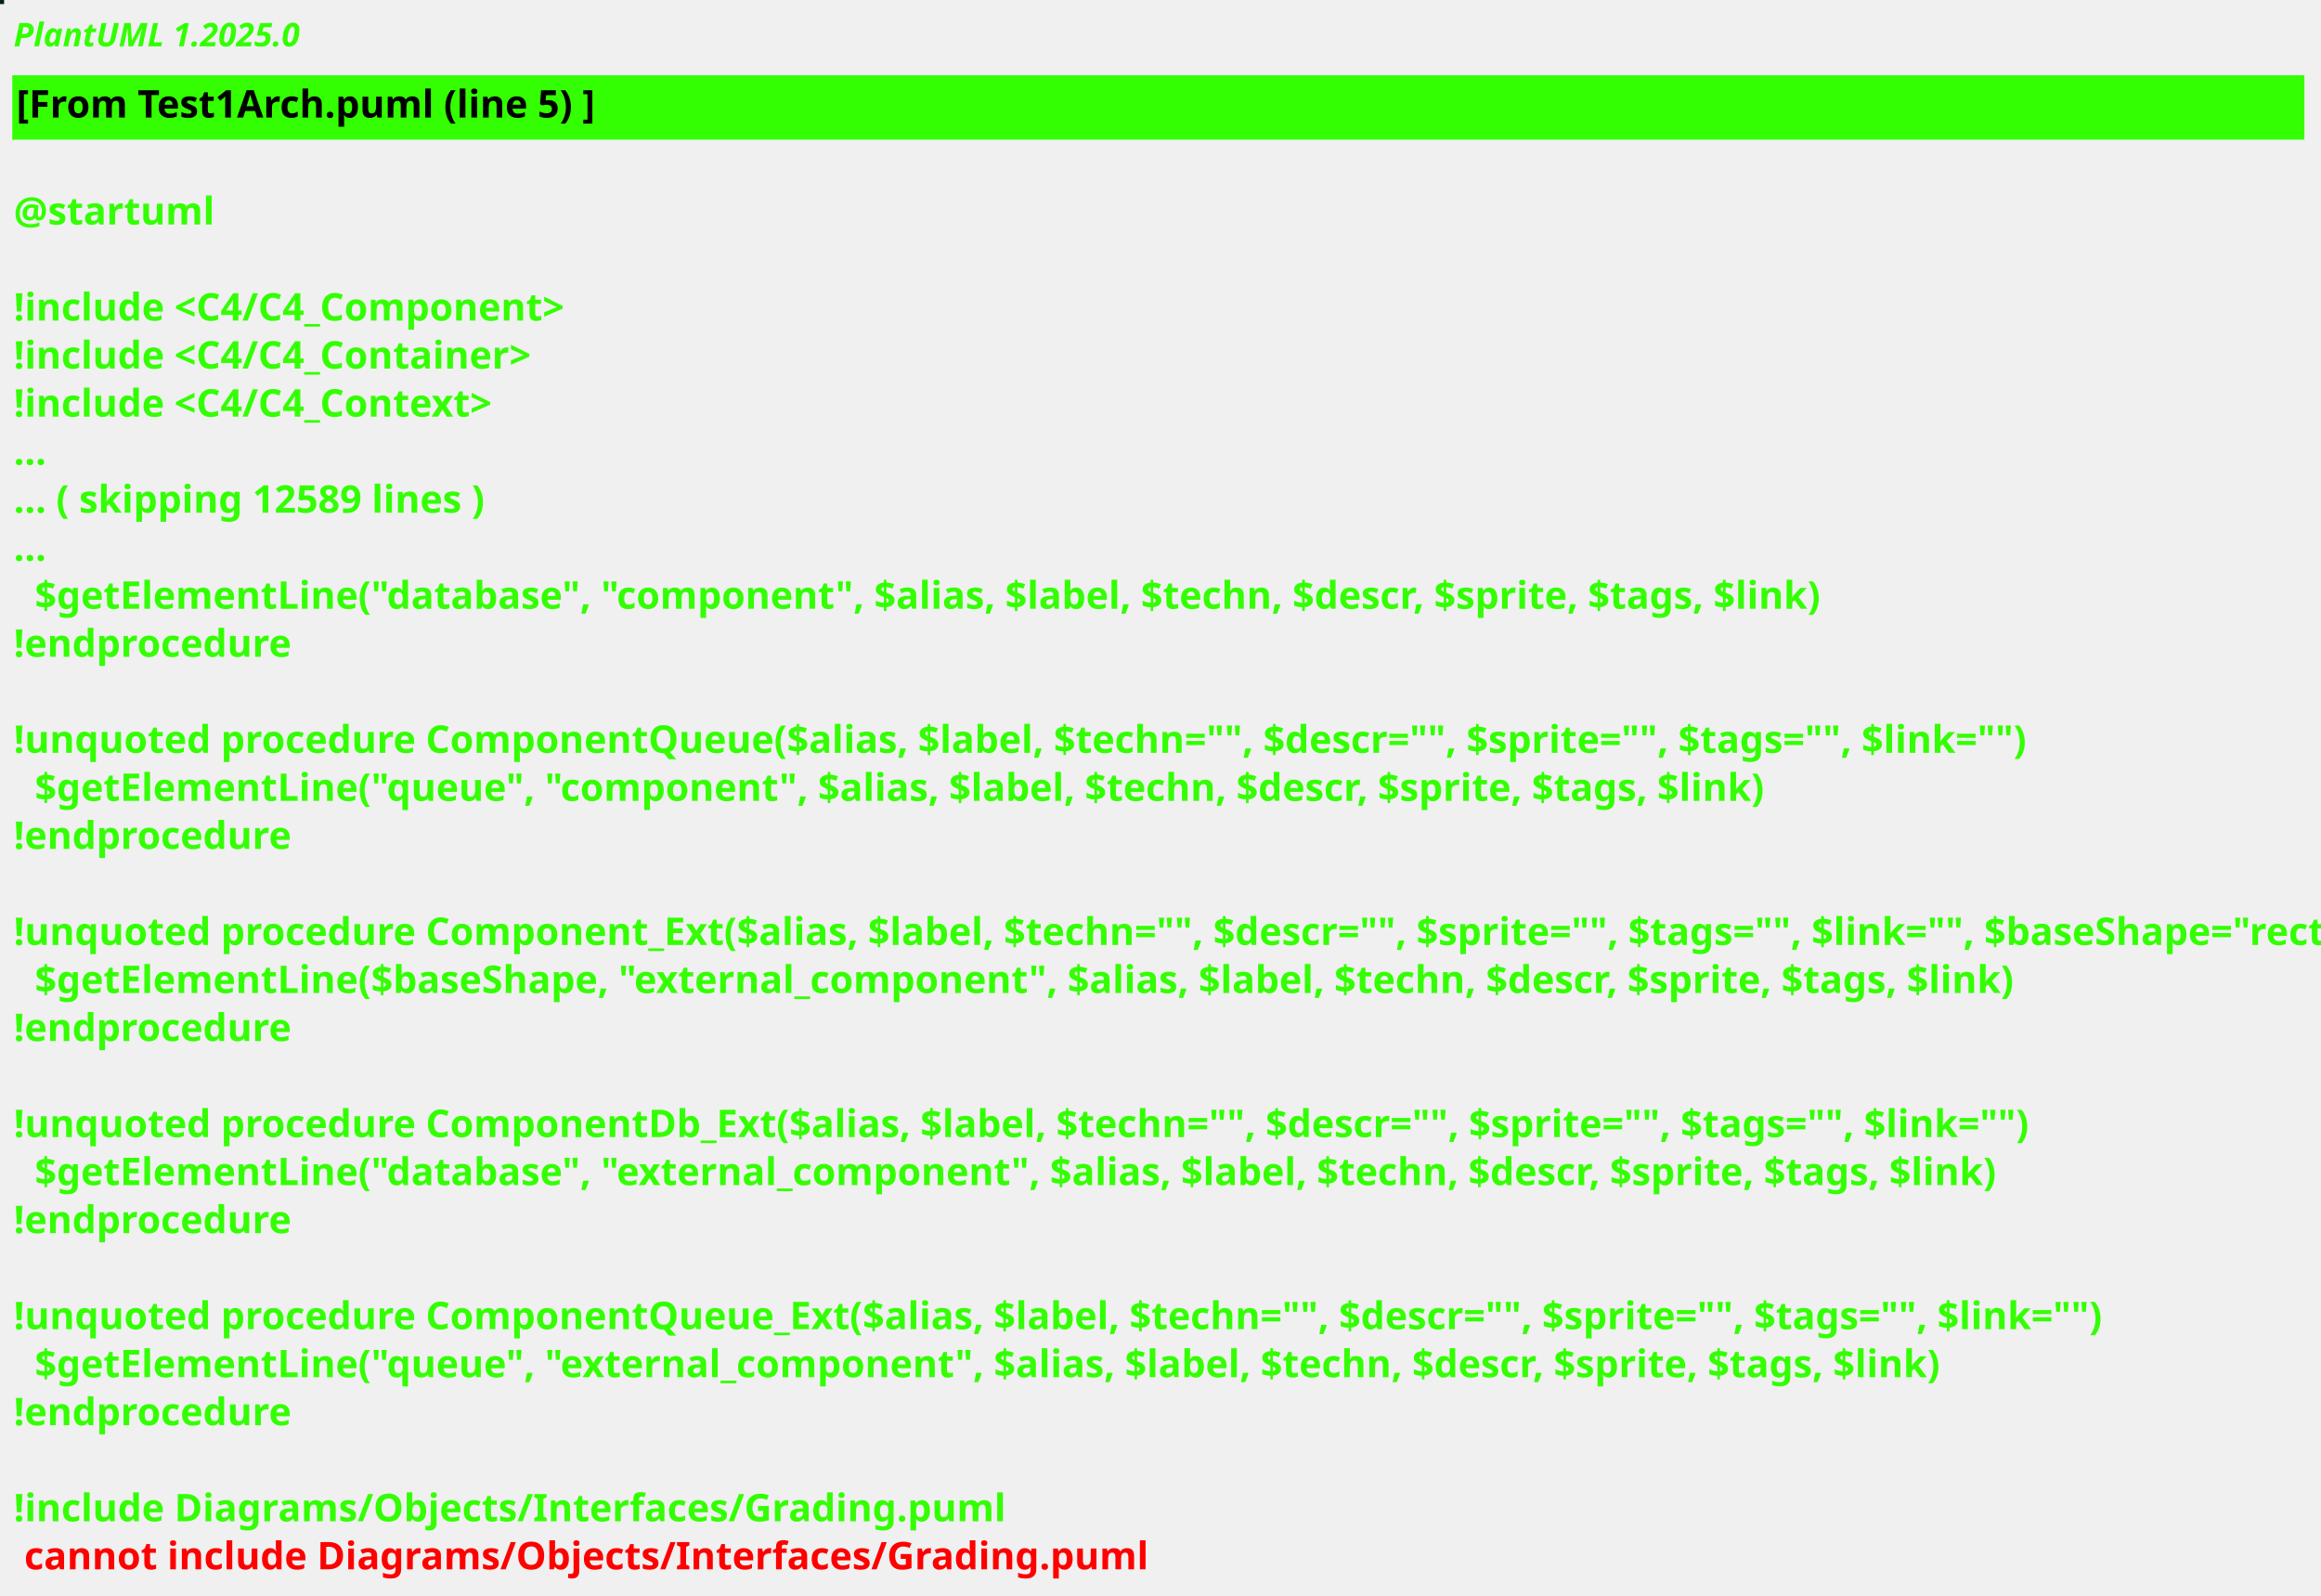
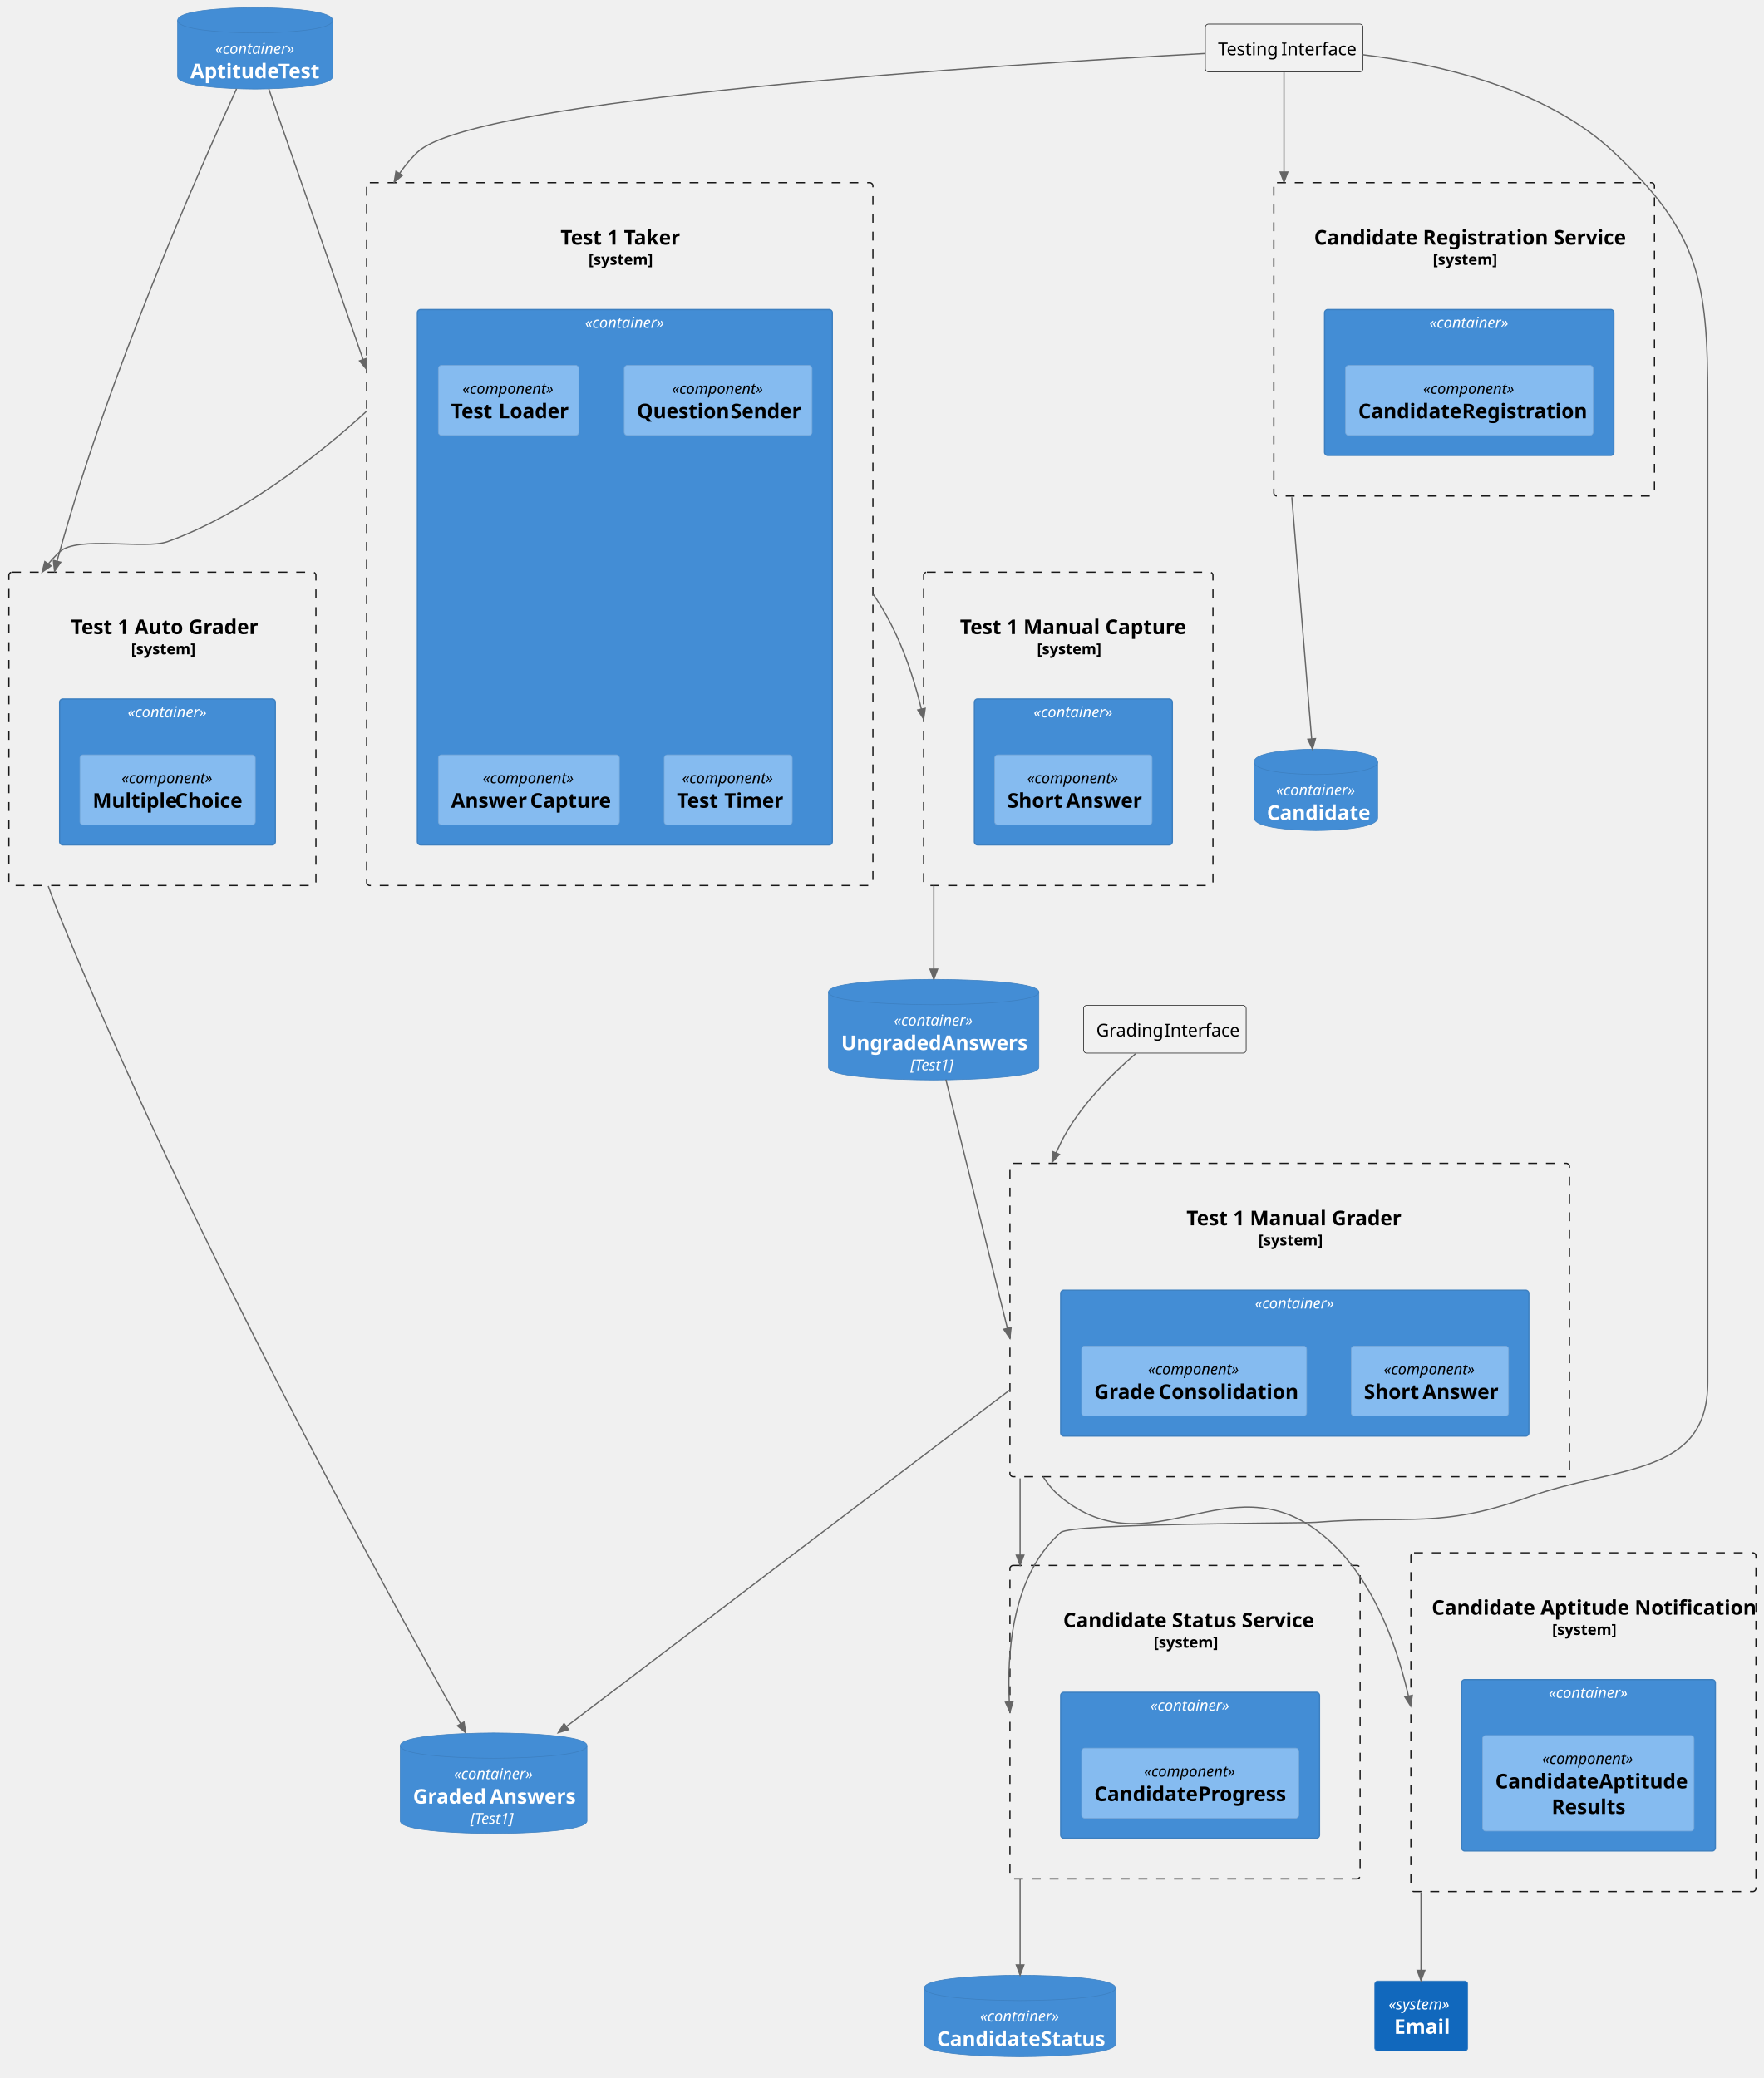
- <svg xmlns="http://www.w3.org/2000/svg" contentStyleType="text/css" height="585px" preserveAspectRatio="none" style="width:851px;height:585px;background:#000000;" version="1.1" viewBox="0 0 851 585" width="851px" zoomAndPan="magnify">
+ <svg xmlns="http://www.w3.org/2000/svg" contentStyleType="text/css" data-diagram-type="DESCRIPTION" height="1638px" preserveAspectRatio="none" style="width:1390px;height:1638px;background:#FFFFFF;" version="1.1" viewBox="0 0 1390 1638" width="1390px" zoomAndPan="magnify">
  <defs />
  <g>
-     <rect fill="#061E22" height="1" style="stroke:#061E22;stroke-width:1;" width="1" x="0" y="0" />
-     <text fill="#33FF02" font-family="sans-serif" font-size="12" font-style="italic" font-weight="bold" lengthAdjust="spacing" textLength="105.375" x="5" y="17">PlantUML 1.2025.0</text>
-     <rect fill="#33FF02" height="22.609" style="stroke:#33FF02;stroke-width:1;" width="839.405" x="5" y="28.094" />
-     <text fill="#000000" font-family="sans-serif" font-size="14" font-weight="bold" lengthAdjust="spacing" textLength="206.91" x="6" y="43.094">[From Test1Arch.puml (line 5) ]</text>
-     <text fill="#33FF02" font-family="sans-serif" font-size="14" font-weight="bold" lengthAdjust="spacing" textLength="3.89" x="5" y="64.703"> </text>
-     <text fill="#33FF02" font-family="sans-serif" font-size="14" font-weight="bold" lengthAdjust="spacing" textLength="68.886" x="5" y="82.312">@startuml</text>
-     <text fill="#33FF02" font-family="sans-serif" font-size="14" font-weight="bold" lengthAdjust="spacing" textLength="3.89" x="5" y="99.922"> </text>
-     <text fill="#33FF02" font-family="sans-serif" font-size="14" font-weight="bold" lengthAdjust="spacing" textLength="199.144" x="5" y="117.531">!include &lt;C4/C4_Component&gt;</text>
-     <text fill="#33FF02" font-family="sans-serif" font-size="14" font-weight="bold" lengthAdjust="spacing" textLength="186.717" x="5" y="135.141">!include &lt;C4/C4_Container&gt;</text>
-     <text fill="#33FF02" font-family="sans-serif" font-size="14" font-weight="bold" lengthAdjust="spacing" textLength="173.489" x="5" y="152.75">!include &lt;C4/C4_Context&gt;</text>
-     <text fill="#33FF02" font-family="sans-serif" font-size="14" font-weight="bold" lengthAdjust="spacing" textLength="11.669" x="5" y="170.359">...</text>
-     <text fill="#33FF02" font-family="sans-serif" font-size="14" font-weight="bold" lengthAdjust="spacing" textLength="168.834" x="5" y="187.969">... ( skipping 12589 lines )</text>
-     <text fill="#33FF02" font-family="sans-serif" font-size="14" font-weight="bold" lengthAdjust="spacing" textLength="11.669" x="5" y="205.578">...</text>
-     <text fill="#33FF02" font-family="sans-serif" font-size="14" font-weight="bold" lengthAdjust="spacing" textLength="629.542" x="12.779" y="223.188">$getElementLine("database", "component", $alias, $label, $techn, $descr, $sprite, $tags, $link)</text>
-     <text fill="#33FF02" font-family="sans-serif" font-size="14" font-weight="bold" lengthAdjust="spacing" textLength="98.014" x="5" y="240.797">!endprocedure</text>
-     <text fill="#33FF02" font-family="sans-serif" font-size="14" font-weight="bold" lengthAdjust="spacing" textLength="3.89" x="5" y="258.406"> </text>
-     <text fill="#33FF02" font-family="sans-serif" font-size="14" font-weight="bold" lengthAdjust="spacing" textLength="712.517" x="5" y="276.016">!unquoted procedure ComponentQueue($alias, $label, $techn="", $descr="", $sprite="", $tags="", $link="")</text>
-     <text fill="#33FF02" font-family="sans-serif" font-size="14" font-weight="bold" lengthAdjust="spacing" textLength="610.073" x="12.779" y="293.625">$getElementLine("queue", "component", $alias, $label, $techn, $descr, $sprite, $tags, $link)</text>
-     <text fill="#33FF02" font-family="sans-serif" font-size="14" font-weight="bold" lengthAdjust="spacing" textLength="98.014" x="5" y="311.234">!endprocedure</text>
-     <text fill="#33FF02" font-family="sans-serif" font-size="14" font-weight="bold" lengthAdjust="spacing" textLength="3.89" x="5" y="328.844"> </text>
-     <text fill="#33FF02" font-family="sans-serif" font-size="14" font-weight="bold" lengthAdjust="spacing" textLength="839.405" x="5" y="346.453">!unquoted procedure Component_Ext($alias, $label, $techn="", $descr="", $sprite="", $tags="", $link="", $baseShape="rect ...</text>
-     <text fill="#33FF02" font-family="sans-serif" font-size="14" font-weight="bold" lengthAdjust="spacing" textLength="698.763" x="12.779" y="364.062">$getElementLine($baseShape, "external_component", $alias, $label, $techn, $descr, $sprite, $tags, $link)</text>
-     <text fill="#33FF02" font-family="sans-serif" font-size="14" font-weight="bold" lengthAdjust="spacing" textLength="98.014" x="5" y="381.672">!endprocedure</text>
-     <text fill="#33FF02" font-family="sans-serif" font-size="14" font-weight="bold" lengthAdjust="spacing" textLength="3.89" x="5" y="399.281"> </text>
-     <text fill="#33FF02" font-family="sans-serif" font-size="14" font-weight="bold" lengthAdjust="spacing" textLength="717.186" x="5" y="416.891">!unquoted procedure ComponentDb_Ext($alias, $label, $techn="", $descr="", $sprite="", $tags="", $link="")</text>
-     <text fill="#33FF02" font-family="sans-serif" font-size="14" font-weight="bold" lengthAdjust="spacing" textLength="691.024" x="12.779" y="434.5">$getElementLine("database", "external_component", $alias, $label, $techn, $descr, $sprite, $tags, $link)</text>
-     <text fill="#33FF02" font-family="sans-serif" font-size="14" font-weight="bold" lengthAdjust="spacing" textLength="98.014" x="5" y="452.109">!endprocedure</text>
-     <text fill="#33FF02" font-family="sans-serif" font-size="14" font-weight="bold" lengthAdjust="spacing" textLength="3.89" x="5" y="469.719"> </text>
-     <text fill="#33FF02" font-family="sans-serif" font-size="14" font-weight="bold" lengthAdjust="spacing" textLength="742.089" x="5" y="487.328">!unquoted procedure ComponentQueue_Ext($alias, $label, $techn="", $descr="", $sprite="", $tags="", $link="")</text>
-     <text fill="#33FF02" font-family="sans-serif" font-size="14" font-weight="bold" lengthAdjust="spacing" textLength="671.556" x="12.779" y="504.938">$getElementLine("queue", "external_component", $alias, $label, $techn, $descr, $sprite, $tags, $link)</text>
-     <text fill="#33FF02" font-family="sans-serif" font-size="14" font-weight="bold" lengthAdjust="spacing" textLength="98.014" x="5" y="522.547">!endprocedure</text>
-     <text fill="#33FF02" font-family="sans-serif" font-size="14" font-weight="bold" lengthAdjust="spacing" textLength="3.89" x="5" y="540.156"> </text>
-     <text fill="#33FF02" font-family="sans-serif" font-size="14" font-weight="bold" lengthAdjust="spacing" text-decoration="wavy underline" textLength="341.53" x="5" y="557.766">!include Diagrams/Objects/Interfaces/Grading.puml</text>
-     <text fill="#FF0000" font-family="sans-serif" font-size="14" font-weight="bold" lengthAdjust="spacing" textLength="386.647" x="8.89" y="575.375">cannot include Diagrams/Objects/Interfaces/Grading.puml</text>
+     <g id="cluster_aptitudeTestTakerAlias">
+       <rect fill="transparent" height="554" rx="2.5" ry="2.5" style="stroke:#181818;stroke-width:1;stroke-dasharray:7.0,7.0;" width="399" x="289" y="144" />
+       <text fill="#000000" font-family="sans-serif" font-size="16" font-weight="bold" lengthAdjust="spacing" textLength="93.383" x="441.809" y="192.797">Test 1 Taker</text>
+       <text fill="#000000" font-family="sans-serif" font-size="12" font-weight="bold" lengthAdjust="spacing" textLength="49.353" x="463.823" y="208.769">[system]</text>
+     </g>
+     <g id="cluster_aptitudeTestTakerContainer">
+       <rect fill="#438DD5" height="422" rx="2.5" ry="2.5" style="stroke:#3C7FC0;stroke-width:1;" width="327" x="329" y="244" />
+       <text fill="#FFFFFF" font-family="sans-serif" font-size="12" font-style="italic" lengthAdjust="spacing" textLength="62.713" x="461.144" y="258.457">«container»</text>
+       <text fill="#FFFFFF" font-family="sans-serif" font-size="0" font-weight="bold" lengthAdjust="spacing" textLength="0" x="492.5" y="261.094">.</text>
+     </g>
+     <g id="cluster_aptitudeManualCaptureAlias">
+       <rect fill="transparent" height="247" rx="2.5" ry="2.5" style="stroke:#181818;stroke-width:1;stroke-dasharray:7.0,7.0;" width="228" x="728" y="451" />
+       <text fill="#000000" font-family="sans-serif" font-size="16" font-weight="bold" lengthAdjust="spacing" textLength="170.703" x="756.648" y="499.797">Test 1 Manual Capture</text>
+       <text fill="#000000" font-family="sans-serif" font-size="12" font-weight="bold" lengthAdjust="spacing" textLength="49.353" x="817.323" y="515.769">[system]</text>
+     </g>
+     <g id="cluster_manualCaptureContainer">
+       <rect fill="#438DD5" height="115" rx="2.5" ry="2.5" style="stroke:#3C7FC0;stroke-width:1;" width="156" x="768" y="551" />
+       <text fill="#FFFFFF" font-family="sans-serif" font-size="12" font-style="italic" lengthAdjust="spacing" textLength="62.713" x="814.644" y="565.457">«container»</text>
+       <text fill="#FFFFFF" font-family="sans-serif" font-size="0" font-weight="bold" lengthAdjust="spacing" textLength="0" x="846" y="568.094">.</text>
+     </g>
+     <g id="cluster_aptitudeAutoGraderlias">
+       <rect fill="transparent" height="247" rx="2.5" ry="2.5" style="stroke:#181818;stroke-width:1;stroke-dasharray:7.0,7.0;" width="242" x="7" y="451" />
+       <text fill="#000000" font-family="sans-serif" font-size="16" font-weight="bold" lengthAdjust="spacing" textLength="144.031" x="55.984" y="499.797">Test 1 Auto Grader</text>
+       <text fill="#000000" font-family="sans-serif" font-size="12" font-weight="bold" lengthAdjust="spacing" textLength="49.353" x="103.323" y="515.769">[system]</text>
+     </g>
+     <g id="cluster_autoGraderContainer">
+       <rect fill="#438DD5" height="115" rx="2.5" ry="2.5" style="stroke:#3C7FC0;stroke-width:1;" width="170" x="47" y="551" />
+       <text fill="#FFFFFF" font-family="sans-serif" font-size="12" font-style="italic" lengthAdjust="spacing" textLength="62.713" x="100.644" y="565.457">«container»</text>
+       <text fill="#FFFFFF" font-family="sans-serif" font-size="0" font-weight="bold" lengthAdjust="spacing" textLength="0" x="132" y="568.094">.</text>
+     </g>
+     <g id="cluster_registrationSystemAlias">
+       <rect fill="transparent" height="247" rx="2.5" ry="2.5" style="stroke:#181818;stroke-width:1;stroke-dasharray:7.0,7.0;" width="300" x="1004" y="144" />
+       <text fill="#000000" font-family="sans-serif" font-size="16" font-weight="bold" lengthAdjust="spacing" textLength="236.516" x="1035.742" y="192.797">Candidate Registration Service</text>
+       <text fill="#000000" font-family="sans-serif" font-size="12" font-weight="bold" lengthAdjust="spacing" textLength="49.353" x="1129.323" y="208.769">[system]</text>
+     </g>
+     <g id="cluster_registrationContainer">
+       <rect fill="#438DD5" height="115" rx="2.5" ry="2.5" style="stroke:#3C7FC0;stroke-width:1;" width="228" x="1044" y="244" />
+       <text fill="#FFFFFF" font-family="sans-serif" font-size="12" font-style="italic" lengthAdjust="spacing" textLength="62.713" x="1126.644" y="258.457">«container»</text>
+       <text fill="#FFFFFF" font-family="sans-serif" font-size="0" font-weight="bold" lengthAdjust="spacing" textLength="0" x="1158" y="261.094">.</text>
+     </g>
+     <g id="cluster_aptitudeManualGraderAlias">
+       <rect fill="transparent" height="247" rx="2.5" ry="2.5" style="stroke:#181818;stroke-width:1;stroke-dasharray:7.0,7.0;" width="441" x="796" y="917" />
+       <text fill="#000000" font-family="sans-serif" font-size="16" font-weight="bold" lengthAdjust="spacing" textLength="162.719" x="935.141" y="965.797">Test 1 Manual Grader</text>
+       <text fill="#000000" font-family="sans-serif" font-size="12" font-weight="bold" lengthAdjust="spacing" textLength="49.353" x="991.823" y="981.769">[system]</text>
+     </g>
+     <g id="cluster_manualGraderContainer">
+       <rect fill="#438DD5" height="115" rx="2.5" ry="2.5" style="stroke:#3C7FC0;stroke-width:1;" width="369" x="836" y="1017" />
+       <text fill="#FFFFFF" font-family="sans-serif" font-size="12" font-style="italic" lengthAdjust="spacing" textLength="62.713" x="989.144" y="1031.457">«container»</text>
+       <text fill="#FFFFFF" font-family="sans-serif" font-size="0" font-weight="bold" lengthAdjust="spacing" textLength="0" x="1020.5" y="1034.094">.</text>
+     </g>
+     <g id="cluster_candidateServiceAlias">
+       <rect fill="transparent" height="247" rx="2.5" ry="2.5" style="stroke:#181818;stroke-width:1;stroke-dasharray:7.0,7.0;" width="276" x="796" y="1234" />
+       <text fill="#000000" font-family="sans-serif" font-size="16" font-weight="bold" lengthAdjust="spacing" textLength="192.07" x="837.965" y="1282.797">Candidate Status Service</text>
+       <text fill="#000000" font-family="sans-serif" font-size="12" font-weight="bold" lengthAdjust="spacing" textLength="49.353" x="909.323" y="1298.77">[system]</text>
+     </g>
+     <g id="cluster_canidateServiceContainer">
+       <rect fill="#438DD5" height="115" rx="2.5" ry="2.5" style="stroke:#3C7FC0;stroke-width:1;" width="204" x="836" y="1334" />
+       <text fill="#FFFFFF" font-family="sans-serif" font-size="12" font-style="italic" lengthAdjust="spacing" textLength="62.713" x="906.644" y="1348.457">«container»</text>
+       <text fill="#FFFFFF" font-family="sans-serif" font-size="0" font-weight="bold" lengthAdjust="spacing" textLength="0" x="938" y="1351.094">.</text>
+     </g>
+     <g id="cluster_candidateAptitudeNotificationAlias">
+       <rect fill="transparent" height="267" rx="2.5" ry="2.5" style="stroke:#181818;stroke-width:1;stroke-dasharray:7.0,7.0;" width="272" x="1112" y="1224" />
+       <text fill="#000000" font-family="sans-serif" font-size="16" font-weight="bold" lengthAdjust="spacing" textLength="239.102" x="1128.449" y="1272.797">Candidate Aptitude Notification</text>
+       <text fill="#000000" font-family="sans-serif" font-size="12" font-weight="bold" lengthAdjust="spacing" textLength="49.353" x="1223.323" y="1288.77">[system]</text>
+     </g>
+     <g id="cluster_canidateAptitudeNotificationContainer">
+       <rect fill="#438DD5" height="135" rx="2.5" ry="2.5" style="stroke:#3C7FC0;stroke-width:1;" width="200" x="1152" y="1324" />
+       <text fill="#FFFFFF" font-family="sans-serif" font-size="12" font-style="italic" lengthAdjust="spacing" textLength="62.713" x="1220.644" y="1338.457">«container»</text>
+       <text fill="#FFFFFF" font-family="sans-serif" font-size="0" font-weight="bold" lengthAdjust="spacing" textLength="0" x="1252" y="1341.094">.</text>
+     </g>
+     <g id="elem_gradingInterfaceAlias">
+       <rect fill="#F1F1F1" height="37.609" rx="2.5" ry="2.5" style="stroke:#181818;stroke-width:0.5;" width="128.172" x="854" y="792.5" />
+       <text fill="#000000" font-family="sans-serif" font-size="14" lengthAdjust="spacing" textLength="49.807" x="864" y="817.033">Grading</text>
+       <text fill="#000000" font-family="sans-serif" font-size="14" lengthAdjust="spacing" textLength="3.89" x="913.807" y="817.033"> </text>
+       <text fill="#000000" font-family="sans-serif" font-size="14" lengthAdjust="spacing" textLength="54.476" x="917.696" y="817.033">Interface</text>
+     </g>
+     <g id="elem_testingInterfaceAlias">
+       <rect fill="#F1F1F1" height="37.609" rx="2.5" ry="2.5" style="stroke:#181818;stroke-width:0.5;" width="124.275" x="950" y="19" />
+       <text fill="#000000" font-family="sans-serif" font-size="14" lengthAdjust="spacing" textLength="45.91" x="960" y="43.533">Testing</text>
+       <text fill="#000000" font-family="sans-serif" font-size="14" lengthAdjust="spacing" textLength="3.89" x="1005.91" y="43.533"> </text>
+       <text fill="#000000" font-family="sans-serif" font-size="14" lengthAdjust="spacing" textLength="54.476" x="1009.8" y="43.533">Interface</text>
+     </g>
+     <g id="elem_testLoaderComponentAlias">
+       <rect fill="#85BBF0" height="55.219" rx="2.5" ry="2.5" style="stroke:#78A8D8;stroke-width:0.5;" width="110.688" x="345.5" y="288" />
+       <text fill="#000000" font-family="sans-serif" font-size="12" font-style="italic" lengthAdjust="spacing" textLength="72.721" x="364.483" y="310.457">«component»</text>
+       <text fill="#000000" font-family="sans-serif" font-size="16" font-weight="bold" lengthAdjust="spacing" textLength="32.898" x="355.5" y="329.703">Test</text>
+       <text fill="#000000" font-family="sans-serif" font-size="16" font-weight="bold" lengthAdjust="spacing" textLength="4.445" x="388.398" y="329.703"> </text>
+       <text fill="#000000" font-family="sans-serif" font-size="16" font-weight="bold" lengthAdjust="spacing" textLength="53.344" x="392.844" y="329.703">Loader</text>
+     </g>
+     <g id="elem_questionSenderComponentAlias">
+       <rect fill="#85BBF0" height="55.219" rx="2.5" ry="2.5" style="stroke:#78A8D8;stroke-width:0.5;" width="148.023" x="492" y="288" />
+       <text fill="#000000" font-family="sans-serif" font-size="12" font-style="italic" lengthAdjust="spacing" textLength="72.721" x="529.651" y="310.457">«component»</text>
+       <text fill="#000000" font-family="sans-serif" font-size="16" font-weight="bold" lengthAdjust="spacing" textLength="69.336" x="502" y="329.703">Question</text>
+       <text fill="#000000" font-family="sans-serif" font-size="16" font-weight="bold" lengthAdjust="spacing" textLength="4.445" x="571.336" y="329.703"> </text>
+       <text fill="#000000" font-family="sans-serif" font-size="16" font-weight="bold" lengthAdjust="spacing" textLength="54.242" x="575.781" y="329.703">Sender</text>
+     </g>
+     <g id="elem_answerCaptureComponentAlias">
+       <rect fill="#85BBF0" height="55.219" rx="2.5" ry="2.5" style="stroke:#78A8D8;stroke-width:0.5;" width="142.695" x="345.5" y="595" />
+       <text fill="#000000" font-family="sans-serif" font-size="12" font-style="italic" lengthAdjust="spacing" textLength="72.721" x="380.487" y="617.457">«component»</text>
+       <text fill="#000000" font-family="sans-serif" font-size="16" font-weight="bold" lengthAdjust="spacing" textLength="57.797" x="355.5" y="636.703">Answer</text>
+       <text fill="#000000" font-family="sans-serif" font-size="16" font-weight="bold" lengthAdjust="spacing" textLength="4.445" x="413.297" y="636.703"> </text>
+       <text fill="#000000" font-family="sans-serif" font-size="16" font-weight="bold" lengthAdjust="spacing" textLength="60.453" x="417.742" y="636.703">Capture</text>
+     </g>
+     <g id="elem_testTimerComponentAlias">
+       <rect fill="#85BBF0" height="55.219" rx="2.5" ry="2.5" style="stroke:#78A8D8;stroke-width:0.5;" width="100.914" x="523.5" y="595" />
+       <text fill="#000000" font-family="sans-serif" font-size="12" font-style="italic" lengthAdjust="spacing" textLength="72.721" x="537.597" y="617.457">«component»</text>
+       <text fill="#000000" font-family="sans-serif" font-size="16" font-weight="bold" lengthAdjust="spacing" textLength="32.898" x="533.5" y="636.703">Test</text>
+       <text fill="#000000" font-family="sans-serif" font-size="16" font-weight="bold" lengthAdjust="spacing" textLength="4.445" x="566.398" y="636.703"> </text>
+       <text fill="#000000" font-family="sans-serif" font-size="16" font-weight="bold" lengthAdjust="spacing" textLength="43.57" x="570.844" y="636.703">Timer</text>
+     </g>
+     <g id="elem_shortAnswerComponentAlias">
+       <rect fill="#85BBF0" height="55.219" rx="2.5" ry="2.5" style="stroke:#78A8D8;stroke-width:0.5;" width="124.016" x="784" y="595" />
+       <text fill="#000000" font-family="sans-serif" font-size="12" font-style="italic" lengthAdjust="spacing" textLength="72.721" x="809.648" y="617.457">«component»</text>
+       <text fill="#000000" font-family="sans-serif" font-size="16" font-weight="bold" lengthAdjust="spacing" textLength="41.773" x="794" y="636.703">Short</text>
+       <text fill="#000000" font-family="sans-serif" font-size="16" font-weight="bold" lengthAdjust="spacing" textLength="4.445" x="835.773" y="636.703"> </text>
+       <text fill="#000000" font-family="sans-serif" font-size="16" font-weight="bold" lengthAdjust="spacing" textLength="57.797" x="840.219" y="636.703">Answer</text>
+     </g>
+     <g id="elem_multipleChoiceAnswerComponentAlias">
+       <rect fill="#85BBF0" height="55.219" rx="2.5" ry="2.5" style="stroke:#78A8D8;stroke-width:0.5;" width="138.227" x="63" y="595" />
+       <text fill="#000000" font-family="sans-serif" font-size="12" font-style="italic" lengthAdjust="spacing" textLength="72.721" x="95.753" y="617.457">«component»</text>
+       <text fill="#000000" font-family="sans-serif" font-size="16" font-weight="bold" lengthAdjust="spacing" textLength="60.438" x="73" y="636.703">Multiple</text>
+       <text fill="#000000" font-family="sans-serif" font-size="16" font-weight="bold" lengthAdjust="spacing" textLength="4.445" x="133.438" y="636.703"> </text>
+       <text fill="#000000" font-family="sans-serif" font-size="16" font-weight="bold" lengthAdjust="spacing" textLength="53.344" x="137.883" y="636.703">Choice</text>
+     </g>
+     <g id="elem_registrationComponentAlias">
+       <rect fill="#85BBF0" height="55.219" rx="2.5" ry="2.5" style="stroke:#78A8D8;stroke-width:0.5;" width="195.133" x="1060.5" y="288" />
+       <text fill="#000000" font-family="sans-serif" font-size="12" font-style="italic" lengthAdjust="spacing" textLength="72.721" x="1121.706" y="310.457">«component»</text>
+       <text fill="#000000" font-family="sans-serif" font-size="16" font-weight="bold" lengthAdjust="spacing" textLength="77.344" x="1070.5" y="329.703">Candidate</text>
+       <text fill="#000000" font-family="sans-serif" font-size="16" font-weight="bold" lengthAdjust="spacing" textLength="4.445" x="1147.844" y="329.703"> </text>
+       <text fill="#000000" font-family="sans-serif" font-size="16" font-weight="bold" lengthAdjust="spacing" textLength="93.344" x="1152.289" y="329.703">Registration</text>
+     </g>
+     <g id="elem_shortAnswerGraderComponentAlias">
+       <rect fill="#85BBF0" height="55.219" rx="2.5" ry="2.5" style="stroke:#78A8D8;stroke-width:0.5;" width="124.016" x="1065" y="1061" />
+       <text fill="#000000" font-family="sans-serif" font-size="12" font-style="italic" lengthAdjust="spacing" textLength="72.721" x="1090.648" y="1083.457">«component»</text>
+       <text fill="#000000" font-family="sans-serif" font-size="16" font-weight="bold" lengthAdjust="spacing" textLength="41.773" x="1075" y="1102.703">Short</text>
+       <text fill="#000000" font-family="sans-serif" font-size="16" font-weight="bold" lengthAdjust="spacing" textLength="4.445" x="1116.773" y="1102.703"> </text>
+       <text fill="#000000" font-family="sans-serif" font-size="16" font-weight="bold" lengthAdjust="spacing" textLength="57.797" x="1121.219" y="1102.703">Answer</text>
+     </g>
+     <g id="elem_gradeConsolidationComponentAlias">
+       <rect fill="#85BBF0" height="55.219" rx="2.5" ry="2.5" style="stroke:#78A8D8;stroke-width:0.5;" width="177.344" x="852.5" y="1061" />
+       <text fill="#000000" font-family="sans-serif" font-size="12" font-style="italic" lengthAdjust="spacing" textLength="72.721" x="904.812" y="1083.457">«component»</text>
+       <text fill="#000000" font-family="sans-serif" font-size="16" font-weight="bold" lengthAdjust="spacing" textLength="46.242" x="862.5" y="1102.703">Grade</text>
+       <text fill="#000000" font-family="sans-serif" font-size="16" font-weight="bold" lengthAdjust="spacing" textLength="4.445" x="908.742" y="1102.703"> </text>
+       <text fill="#000000" font-family="sans-serif" font-size="16" font-weight="bold" lengthAdjust="spacing" textLength="106.656" x="913.188" y="1102.703">Consolidation</text>
+     </g>
+     <g id="elem_candidateComponentAlias">
+       <rect fill="#85BBF0" height="55.219" rx="2.5" ry="2.5" style="stroke:#78A8D8;stroke-width:0.5;" width="171.156" x="852.5" y="1378" />
+       <text fill="#000000" font-family="sans-serif" font-size="12" font-style="italic" lengthAdjust="spacing" textLength="72.721" x="901.718" y="1400.457">«component»</text>
+       <text fill="#000000" font-family="sans-serif" font-size="16" font-weight="bold" lengthAdjust="spacing" textLength="77.344" x="862.5" y="1419.703">Candidate</text>
+       <text fill="#000000" font-family="sans-serif" font-size="16" font-weight="bold" lengthAdjust="spacing" textLength="4.445" x="939.844" y="1419.703"> </text>
+       <text fill="#000000" font-family="sans-serif" font-size="16" font-weight="bold" lengthAdjust="spacing" textLength="69.367" x="944.289" y="1419.703">Progress</text>
+     </g>
+     <g id="elem_candidateAptitudeResultsComponentAlias">
+       <rect fill="#85BBF0" height="75.344" rx="2.5" ry="2.5" style="stroke:#78A8D8;stroke-width:0.5;" width="166.664" x="1168.5" y="1368" />
+       <text fill="#000000" font-family="sans-serif" font-size="12" font-style="italic" lengthAdjust="spacing" textLength="72.721" x="1215.472" y="1390.457">«component»</text>
+       <text fill="#000000" font-family="sans-serif" font-size="16" font-weight="bold" lengthAdjust="spacing" textLength="77.344" x="1178.5" y="1409.703">Candidate</text>
+       <text fill="#000000" font-family="sans-serif" font-size="16" font-weight="bold" lengthAdjust="spacing" textLength="4.445" x="1255.844" y="1409.703"> </text>
+       <text fill="#000000" font-family="sans-serif" font-size="16" font-weight="bold" lengthAdjust="spacing" textLength="64.875" x="1260.289" y="1409.703">Aptitude</text>
+       <text fill="#000000" font-family="sans-serif" font-size="16" font-weight="bold" lengthAdjust="spacing" textLength="57.797" x="1222.934" y="1429.828">Results</text>
+     </g>
+     <g id="elem_emailAlias">
+       <rect fill="#1168BD" height="55.219" rx="2.5" ry="2.5" style="stroke:#3C7FC0;stroke-width:0.5;" width="73.352" x="1083.5" y="1561.5" />
+       <text fill="#FFFFFF" font-family="sans-serif" font-size="12" font-style="italic" lengthAdjust="spacing" textLength="51.352" x="1094.5" y="1583.957">«system»</text>
+       <text fill="#FFFFFF" font-family="sans-serif" font-size="16" font-weight="bold" lengthAdjust="spacing" textLength="42.688" x="1098.832" y="1603.203">Email</text>
+     </g>
+     <g id="elem_candidateDBAlias">
+       <path d="M988.5,600.5 C988.5,590.5 1037.172,590.5 1037.172,590.5 C1037.172,590.5 1085.844,590.5 1085.844,600.5 L1085.844,644.719 C1085.844,654.719 1037.172,654.719 1037.172,654.719 C1037.172,654.719 988.5,654.719 988.5,644.719 L988.5,600.5 " fill="#438DD5" style="stroke:#3C7FC0;stroke-width:0.5;" />
+       <path d="M988.5,600.5 C988.5,610.5 1037.172,610.5 1037.172,610.5 C1037.172,610.5 1085.844,610.5 1085.844,600.5 " fill="transparent" style="stroke:#3C7FC0;stroke-width:0.5;" />
+       <text fill="#FFFFFF" font-family="sans-serif" font-size="12" font-style="italic" lengthAdjust="spacing" textLength="62.713" x="1005.815" y="626.957">«container»</text>
+       <text fill="#FFFFFF" font-family="sans-serif" font-size="16" font-weight="bold" lengthAdjust="spacing" textLength="77.344" x="998.5" y="646.203">Candidate</text>
+     </g>
+     <g id="elem_candidateStatusDBAlias">
+       <path d="M728.5,1567 C728.5,1557 803.844,1557 803.844,1557 C803.844,1557 879.188,1557 879.188,1567 L879.188,1611.219 C879.188,1621.219 803.844,1621.219 803.844,1621.219 C803.844,1621.219 728.5,1621.219 728.5,1611.219 L728.5,1567 " fill="#438DD5" style="stroke:#3C7FC0;stroke-width:0.5;" />
+       <path d="M728.5,1567 C728.5,1577 803.844,1577 803.844,1577 C803.844,1577 879.188,1577 879.188,1567 " fill="transparent" style="stroke:#3C7FC0;stroke-width:0.5;" />
+       <text fill="#FFFFFF" font-family="sans-serif" font-size="12" font-style="italic" lengthAdjust="spacing" textLength="62.713" x="772.487" y="1593.457">«container»</text>
+       <text fill="#FFFFFF" font-family="sans-serif" font-size="16" font-weight="bold" lengthAdjust="spacing" textLength="77.344" x="738.5" y="1612.703">Candidate</text>
+       <text fill="#FFFFFF" font-family="sans-serif" font-size="16" font-weight="bold" lengthAdjust="spacing" textLength="4.445" x="815.844" y="1612.703"> </text>
+       <text fill="#FFFFFF" font-family="sans-serif" font-size="16" font-weight="bold" lengthAdjust="spacing" textLength="48.898" x="820.289" y="1612.703">Status</text>
+     </g>
+     <g id="elem_aptitudeTestDBAlias">
+       <path d="M140,16 C140,6 201.109,6 201.109,6 C201.109,6 262.219,6 262.219,16 L262.219,60.219 C262.219,70.219 201.109,70.219 201.109,70.219 C201.109,70.219 140,70.219 140,60.219 L140,16 " fill="#438DD5" style="stroke:#3C7FC0;stroke-width:0.5;" />
+       <path d="M140,16 C140,26 201.109,26 201.109,26 C201.109,26 262.219,26 262.219,16 " fill="transparent" style="stroke:#3C7FC0;stroke-width:0.5;" />
+       <text fill="#FFFFFF" font-family="sans-serif" font-size="12" font-style="italic" lengthAdjust="spacing" textLength="62.713" x="169.753" y="42.457">«container»</text>
+       <text fill="#FFFFFF" font-family="sans-serif" font-size="16" font-weight="bold" lengthAdjust="spacing" textLength="64.875" x="150" y="61.703">Aptitude</text>
+       <text fill="#FFFFFF" font-family="sans-serif" font-size="16" font-weight="bold" lengthAdjust="spacing" textLength="4.445" x="214.875" y="61.703"> </text>
+       <text fill="#FFFFFF" font-family="sans-serif" font-size="16" font-weight="bold" lengthAdjust="spacing" textLength="32.898" x="219.32" y="61.703">Test</text>
+     </g>
+     <g id="elem_ungradedDBAlias">
+       <path d="M653,782 C653,772 735.906,772 735.906,772 C735.906,772 818.812,772 818.812,782 L818.812,841.312 C818.812,851.312 735.906,851.312 735.906,851.312 C735.906,851.312 653,851.312 653,841.312 L653,782 " fill="#438DD5" style="stroke:#3C7FC0;stroke-width:0.5;" />
+       <path d="M653,782 C653,792 735.906,792 735.906,792 C735.906,792 818.812,792 818.812,782 " fill="transparent" style="stroke:#3C7FC0;stroke-width:0.5;" />
+       <text fill="#FFFFFF" font-family="sans-serif" font-size="12" font-style="italic" lengthAdjust="spacing" textLength="62.713" x="704.55" y="808.457">«container»</text>
+       <text fill="#FFFFFF" font-family="sans-serif" font-size="16" font-weight="bold" lengthAdjust="spacing" textLength="74.672" x="663" y="827.703">Ungraded</text>
+       <text fill="#FFFFFF" font-family="sans-serif" font-size="16" font-weight="bold" lengthAdjust="spacing" textLength="4.445" x="737.672" y="827.703"> </text>
+       <text fill="#FFFFFF" font-family="sans-serif" font-size="16" font-weight="bold" lengthAdjust="spacing" textLength="66.695" x="742.117" y="827.703">Answers</text>
+       <text fill="#FFFFFF" font-family="sans-serif" font-size="12" font-style="italic" lengthAdjust="spacing" textLength="36.68" x="717.566" y="843.676">[Test1]</text>
+     </g>
+     <g id="elem_gradedDBAlias">
+       <path d="M315.5,1376 C315.5,1366 389.078,1366 389.078,1366 C389.078,1366 462.656,1366 462.656,1376 L462.656,1435.312 C462.656,1445.312 389.078,1445.312 389.078,1445.312 C389.078,1445.312 315.5,1445.312 315.5,1435.312 L315.5,1376 " fill="#438DD5" style="stroke:#3C7FC0;stroke-width:0.5;" />
+       <path d="M315.5,1376 C315.5,1386 389.078,1386 389.078,1386 C389.078,1386 462.656,1386 462.656,1376 " fill="transparent" style="stroke:#3C7FC0;stroke-width:0.5;" />
+       <text fill="#FFFFFF" font-family="sans-serif" font-size="12" font-style="italic" lengthAdjust="spacing" textLength="62.713" x="357.722" y="1402.457">«container»</text>
+       <text fill="#FFFFFF" font-family="sans-serif" font-size="16" font-weight="bold" lengthAdjust="spacing" textLength="56.016" x="325.5" y="1421.703">Graded</text>
+       <text fill="#FFFFFF" font-family="sans-serif" font-size="16" font-weight="bold" lengthAdjust="spacing" textLength="4.445" x="381.516" y="1421.703"> </text>
+       <text fill="#FFFFFF" font-family="sans-serif" font-size="16" font-weight="bold" lengthAdjust="spacing" textLength="66.695" x="385.961" y="1421.703">Answers</text>
+       <text fill="#FFFFFF" font-family="sans-serif" font-size="12" font-style="italic" lengthAdjust="spacing" textLength="36.68" x="370.738" y="1437.676">[Test1]</text>
+     </g>
+     <g id="link_registrationSystemAlias_candidateDBAlias">
+       <path d="M1018.185,391.959 C1018.253,392.789 1018.321,393.623 1018.39,394.46 C1018.665,397.812 1018.945,401.228 1019.229,404.697 C1019.798,411.637 1020.385,418.794 1020.984,426.094 C1025.773,484.493 1030.657,544.057 1033.806,582.487 " fill="transparent" id="registrationSystemAlias-to-candidateDBAlias" style="stroke:#666666;stroke-width:1;" />
+       <polygon fill="#666666" points="1034.46,590.46,1036.796,582.242,1030.816,582.732,1034.46,590.46" style="stroke:#666666;stroke-width:1;" />
+       <text fill="#666666" font-family="sans-serif" font-size="0" lengthAdjust="spacing" textLength="0" x="1021" y="416">.</text>
+     </g>
+     <g id="link_aptitudeTestDBAlias_aptitudeTestTakerAlias">
+       <path d="M211.83,70.07 C224.185,105.53 245.01,165.298 262.975,216.854 C271.957,242.632 280.225,266.357 286.361,283.965 C287.128,286.166 287.862,288.271 288.56,290.273 C288.647,290.523 286.101,283.217 286.187,283.464 " fill="transparent" id="aptitudeTestDBAlias-to-aptitudeTestTakerAlias" style="stroke:#666666;stroke-width:1;" />
+       <polygon fill="#666666" points="288.82,291.019,289.02,282.477,283.354,284.452,288.82,291.019" style="stroke:#666666;stroke-width:1;" />
+       <text fill="#666666" font-family="sans-serif" font-size="0" lengthAdjust="spacing" textLength="0" x="225" y="101">.</text>
+     </g>
+     <g id="link_aptitudeTestTakerAlias_aptitudeManualCaptureAlias">
+       <path d="M688.312,468.565 C688.512,468.851 688.711,469.138 688.909,469.425 C689.305,470 689.698,470.577 690.088,471.156 C693.207,475.792 696.116,480.584 698.83,485.483 C709.685,505.077 717.414,526.372 722.901,546.17 C724.273,551.119 725.505,555.975 726.61,560.687 C726.886,561.865 727.154,563.034 727.415,564.194 C727.546,564.774 727.674,565.351 727.801,565.925 C727.864,566.213 726.223,558.683 726.286,558.969 " fill="transparent" id="aptitudeTestTakerAlias-to-aptitudeManualCaptureAlias" style="stroke:#666666;stroke-width:1;" />
+       <polygon fill="#666666" points="727.989,566.785,729.217,558.33,723.355,559.608,727.989,566.785" style="stroke:#666666;stroke-width:1;" />
+       <text fill="#666666" font-family="sans-serif" font-size="0" lengthAdjust="spacing" textLength="0" x="640" y="416">.</text>
+     </g>
+     <g id="link_aptitudeTestTakerAlias_aptitudeAutoGraderlias">
+       <path d="M288.8,324.253 C288.692,324.353 288.584,324.453 288.474,324.554 C288.255,324.756 288.031,324.961 287.804,325.169 C285.986,326.836 283.92,328.709 281.624,330.758 C272.438,338.951 259.572,349.948 244.226,361.779 C213.535,385.44 172.925,412.435 132,427 C114.13,433.36 60.92,422.1 47,435 C43.205,438.517 39.756,442.307 36.624,446.323 C35.841,447.327 35.078,448.346 34.335,449.377 C33.963,449.893 38.154,443.837 37.791,444.36 " fill="transparent" id="aptitudeTestTakerAlias-to-aptitudeAutoGraderlias" style="stroke:#666666;stroke-width:1;" />
+       <polygon fill="#666666" points="33.234,450.935,40.257,446.069,35.326,442.651,33.234,450.935" style="stroke:#666666;stroke-width:1;" />
+       <text fill="#666666" font-family="sans-serif" font-size="0" lengthAdjust="spacing" textLength="0" x="157" y="416">.</text>
+     </g>
+     <g id="link_aptitudeTestDBAlias_aptitudeAutoGraderlias">
+       <path d="M186.42,70.09 C156.09,135.95 85.82,294.96 47,435 C45.618,439.986 46.225,437.304 44.94,442.444 " fill="transparent" id="aptitudeTestDBAlias-to-aptitudeAutoGraderlias" style="stroke:#666666;stroke-width:1;" />
+       <polygon fill="#666666" points="43,450.206,47.851,443.172,42.03,441.717,43,450.206" style="stroke:#666666;stroke-width:1;" />
+       <text fill="#666666" font-family="sans-serif" font-size="0" lengthAdjust="spacing" textLength="0" x="164" y="310.5">.</text>
+     </g>
+     <g id="link_aptitudeManualCaptureAlias_ungradedDBAlias">
+       <path d="M736,698.04 C736,698.536 736,699.033 736,699.531 C736,700.526 736,701.524 736,702.524 C736,710.527 736,718.674 736,726.724 C736,742.824 736,750.535 736,763.92 " fill="transparent" id="aptitudeManualCaptureAlias-to-ungradedDBAlias" style="stroke:#666666;stroke-width:1;" />
+       <polygon fill="#666666" points="736,771.92,739,763.92,733,763.92,736,771.92" style="stroke:#666666;stroke-width:1;" />
+       <text fill="#666666" font-family="sans-serif" font-size="0" lengthAdjust="spacing" textLength="0" x="737" y="731">.</text>
+     </g>
+     <g id="link_aptitudeAutoGraderlias_gradedDBAlias">
+       <path d="M38.02,698.404 C38.081,698.575 38.142,698.745 38.203,698.916 C38.325,699.258 38.447,699.599 38.569,699.941 C38.814,700.623 39.06,701.306 39.307,701.987 C39.801,703.351 40.299,704.711 40.802,706.067 C42.811,711.492 44.884,716.844 47,722 C150.75,974.89 305.396,1256.328 363.106,1358.868 " fill="transparent" id="aptitudeAutoGraderlias-to-gradedDBAlias" style="stroke:#666666;stroke-width:1;" />
+       <polygon fill="#666666" points="367.03,1365.84,365.721,1357.397,360.492,1360.34,367.03,1365.84" style="stroke:#666666;stroke-width:1;" />
+       <text fill="#666666" font-family="sans-serif" font-size="0" lengthAdjust="spacing" textLength="0" x="122" y="882">.</text>
+     </g>
+     <g id="link_ungradedDBAlias_aptitudeManualGraderAlias">
+       <path d="M745.53,851.03 C754.74,888.28 769.048,946.148 781.204,995.312 C784.243,1007.604 787.147,1019.351 789.804,1030.096 C791.133,1035.469 792.399,1040.591 793.59,1045.406 C794.185,1047.813 794.761,1050.143 795.317,1052.389 C795.455,1052.951 795.593,1053.507 795.729,1054.058 C795.797,1054.333 793.945,1046.841 794.012,1047.114 " fill="transparent" id="ungradedDBAlias-to-aptitudeManualGraderAlias" style="stroke:#666666;stroke-width:1;" />
+       <polygon fill="#666666" points="795.933,1054.88,796.924,1046.394,791.1,1047.834,795.933,1054.88" style="stroke:#666666;stroke-width:1;" />
+       <text fill="#666666" font-family="sans-serif" font-size="0" lengthAdjust="spacing" textLength="0" x="755" y="882">.</text>
+     </g>
+     <g id="link_aptitudeManualGraderAlias_gradedDBAlias">
+       <path d="M795.833,1095.697 C795.642,1095.843 795.447,1095.99 795.25,1096.14 C794.854,1096.441 794.446,1096.75 794.026,1097.069 C793.185,1097.707 792.295,1098.383 791.357,1099.095 C783.852,1104.791 773.281,1112.815 760.393,1122.598 C734.615,1142.163 699.568,1168.765 661.246,1197.852 C584.602,1256.027 501.232,1319.308 446.352,1360.963 " fill="transparent" id="aptitudeManualGraderAlias-to-gradedDBAlias" style="stroke:#666666;stroke-width:1;" />
+       <polygon fill="#666666" points="439.98,1365.8,448.166,1363.353,444.538,1358.574,439.98,1365.8" style="stroke:#666666;stroke-width:1;" />
+       <text fill="#666666" font-family="sans-serif" font-size="0" lengthAdjust="spacing" textLength="0" x="670" y="1189">.</text>
+     </g>
+     <g id="link_aptitudeManualGraderAlias_candidateServiceAlias">
+       <path d="M804,1165.332 C804,1165.859 804,1166.387 804,1166.917 C804,1167.976 804,1169.043 804,1170.115 C804,1172.261 804,1174.431 804,1176.624 C804,1181.011 804,1185.49 804,1190.042 C804,1199.145 804,1208.543 804,1218.086 C804,1222.858 804,1227.667 804,1232.494 C804,1232.795 804,1233.097 804,1233.399 C804,1233.55 804,1225.701 804,1225.852 " fill="transparent" id="aptitudeManualGraderAlias-to-candidateServiceAlias" style="stroke:#666666;stroke-width:1;" />
+       <polygon fill="#666666" points="804,1233.852,807,1225.852,801,1225.852,804,1233.852" style="stroke:#666666;stroke-width:1;" />
+       <text fill="#666666" font-family="sans-serif" font-size="0" lengthAdjust="spacing" textLength="0" x="805" y="1189">.</text>
+     </g>
+     <g id="link_candidateServiceAlias_candidateStatusDBAlias">
+       <path d="M804,1481.234 C804,1481.486 804,1481.738 804,1481.99 C804,1484.009 804,1486.038 804,1488.073 C804,1496.215 804,1504.456 804,1512.531 C804,1528.68 804,1536.165 804,1548.86 " fill="transparent" id="candidateServiceAlias-to-candidateStatusDBAlias" style="stroke:#666666;stroke-width:1;" />
+       <polygon fill="#666666" points="804,1556.86,807,1548.86,801,1548.86,804,1556.86" style="stroke:#666666;stroke-width:1;" />
+       <text fill="#666666" font-family="sans-serif" font-size="0" lengthAdjust="spacing" textLength="0" x="805" y="1516">.</text>
+     </g>
+     <g id="link_aptitudeManualGraderAlias_candidateAptitudeNotificationAlias">
+       <path d="M822.234,1164.083 C822.322,1164.222 822.41,1164.362 822.498,1164.501 C822.675,1164.779 822.853,1165.056 823.033,1165.331 C823.753,1166.434 824.5,1167.516 825.275,1168.576 C828.377,1172.813 831.93,1176.684 836,1180 C906.95,1237.81 967.72,1151.87 1040,1208 C1076.655,1236.465 1096.608,1284.513 1107.42,1325.97 C1108.772,1331.152 1109.98,1336.231 1111.061,1341.157 C1111.331,1342.388 1109.949,1335.78 1110.203,1336.992 " fill="transparent" id="aptitudeManualGraderAlias-to-candidateAptitudeNotificationAlias" style="stroke:#666666;stroke-width:1;" />
+       <polygon fill="#666666" points="1111.848,1344.821,1113.139,1336.375,1107.267,1337.608,1111.848,1344.821" style="stroke:#666666;stroke-width:1;" />
+       <text fill="#666666" font-family="sans-serif" font-size="0" lengthAdjust="spacing" textLength="0" x="1028" y="1189">.</text>
+     </g>
+     <g id="link_candidateAptitudeNotificationAlias_emailAlias">
+       <path d="M1120,1491.663 C1120,1500.068 1120,1508.536 1120,1516.779 C1120,1533.264 1120,1540.848 1120,1553.21 " fill="transparent" id="candidateAptitudeNotificationAlias-to-emailAlias" style="stroke:#666666;stroke-width:1;" />
+       <polygon fill="#666666" points="1120,1561.21,1123,1553.21,1117,1553.21,1120,1561.21" style="stroke:#666666;stroke-width:1;" />
+       <text fill="#666666" font-family="sans-serif" font-size="0" lengthAdjust="spacing" textLength="0" x="1121" y="1516">.</text>
+     </g>
+     <g id="link_testingInterfaceAlias_registrationSystemAlias">
+       <path d="M1012,57.08 C1012,72.162 1012,95.411 1012,121.894 C1012,128.514 1012,135.337 1012,142.285 C1012,142.719 1012,135.154 1012,135.589 " fill="transparent" id="testingInterfaceAlias-to-registrationSystemAlias" style="stroke:#666666;stroke-width:1;" />
+       <polygon fill="#666666" points="1012,143.589,1015,135.589,1009,135.589,1012,143.589" style="stroke:#666666;stroke-width:1;" />
+       <text fill="#666666" font-family="sans-serif" font-size="0" lengthAdjust="spacing" textLength="0" x="1013" y="101">.</text>
+     </g>
+     <g id="link_testingInterfaceAlias_aptitudeTestTakerAlias">
+       <path d="M949.98,42.15 C790.13,50.86 373.53,77.43 329,120 C325.104,123.724 321.566,127.727 318.357,131.959 C316.752,134.075 315.23,136.248 313.786,138.473 C313.064,139.585 312.362,140.71 311.679,141.848 C311.338,142.416 315.003,136.061 314.671,136.636 " fill="transparent" id="testingInterfaceAlias-to-aptitudeTestTakerAlias" style="stroke:#666666;stroke-width:1;" />
+       <polygon fill="#666666" points="310.669,143.562,317.269,138.136,312.073,135.135,310.669,143.562" style="stroke:#666666;stroke-width:1;" />
+       <text fill="#666666" font-family="sans-serif" font-size="0" lengthAdjust="spacing" textLength="0" x="372" y="101">.</text>
+     </g>
+     <g id="link_testingInterfaceAlias_candidateServiceAlias">
+       <path d="M1074.04,43.13 C1132.11,50.15 1217.84,69.07 1272,120 C1339.38,183.36 1346,222.01 1346,314.5 C1346,314.5 1346,314.5 1346,1089.5 C1346,1163.96 1275.09,1154.85 1205,1180 C1134.23,1205.4 1111.96,1194.06 1037,1200 C1025.86,1200.88 844.37,1200.59 836,1208 C803.39,1236.865 795.128,1284.918 795.146,1326.277 C795.149,1331.447 795.28,1336.513 795.51,1341.423 C795.625,1343.878 795.764,1346.295 795.924,1348.666 C795.944,1348.963 795.407,1341.278 795.427,1341.573 " fill="transparent" id="testingInterfaceAlias-to-candidateServiceAlias" style="stroke:#666666;stroke-width:1;" />
+       <polygon fill="#666666" points="795.985,1349.553,798.42,1341.363,792.434,1341.782,795.985,1349.553" style="stroke:#666666;stroke-width:1;" />
+       <text fill="#666666" font-family="sans-serif" font-size="0" lengthAdjust="spacing" textLength="0" x="1347" y="731">.</text>
+     </g>
+     <g id="link_gradingInterfaceAlias_aptitudeManualGraderAlias">
+       <path d="M895,830.64 C876.02,846.95 850,872.64 836,901 C833.709,905.639 831.58,910.414 829.599,915.289 C829.476,915.594 832.332,908.475 832.209,908.78 " fill="transparent" id="gradingInterfaceAlias-to-aptitudeManualGraderAlias" style="stroke:#666666;stroke-width:1;" />
+       <polygon fill="#666666" points="829.23,916.205,834.993,909.897,829.425,907.663,829.23,916.205" style="stroke:#666666;stroke-width:1;" />
+       <text fill="#666666" font-family="sans-serif" font-size="0" lengthAdjust="spacing" textLength="0" x="848" y="882">.</text>
+     </g>
  </g>
</svg>
